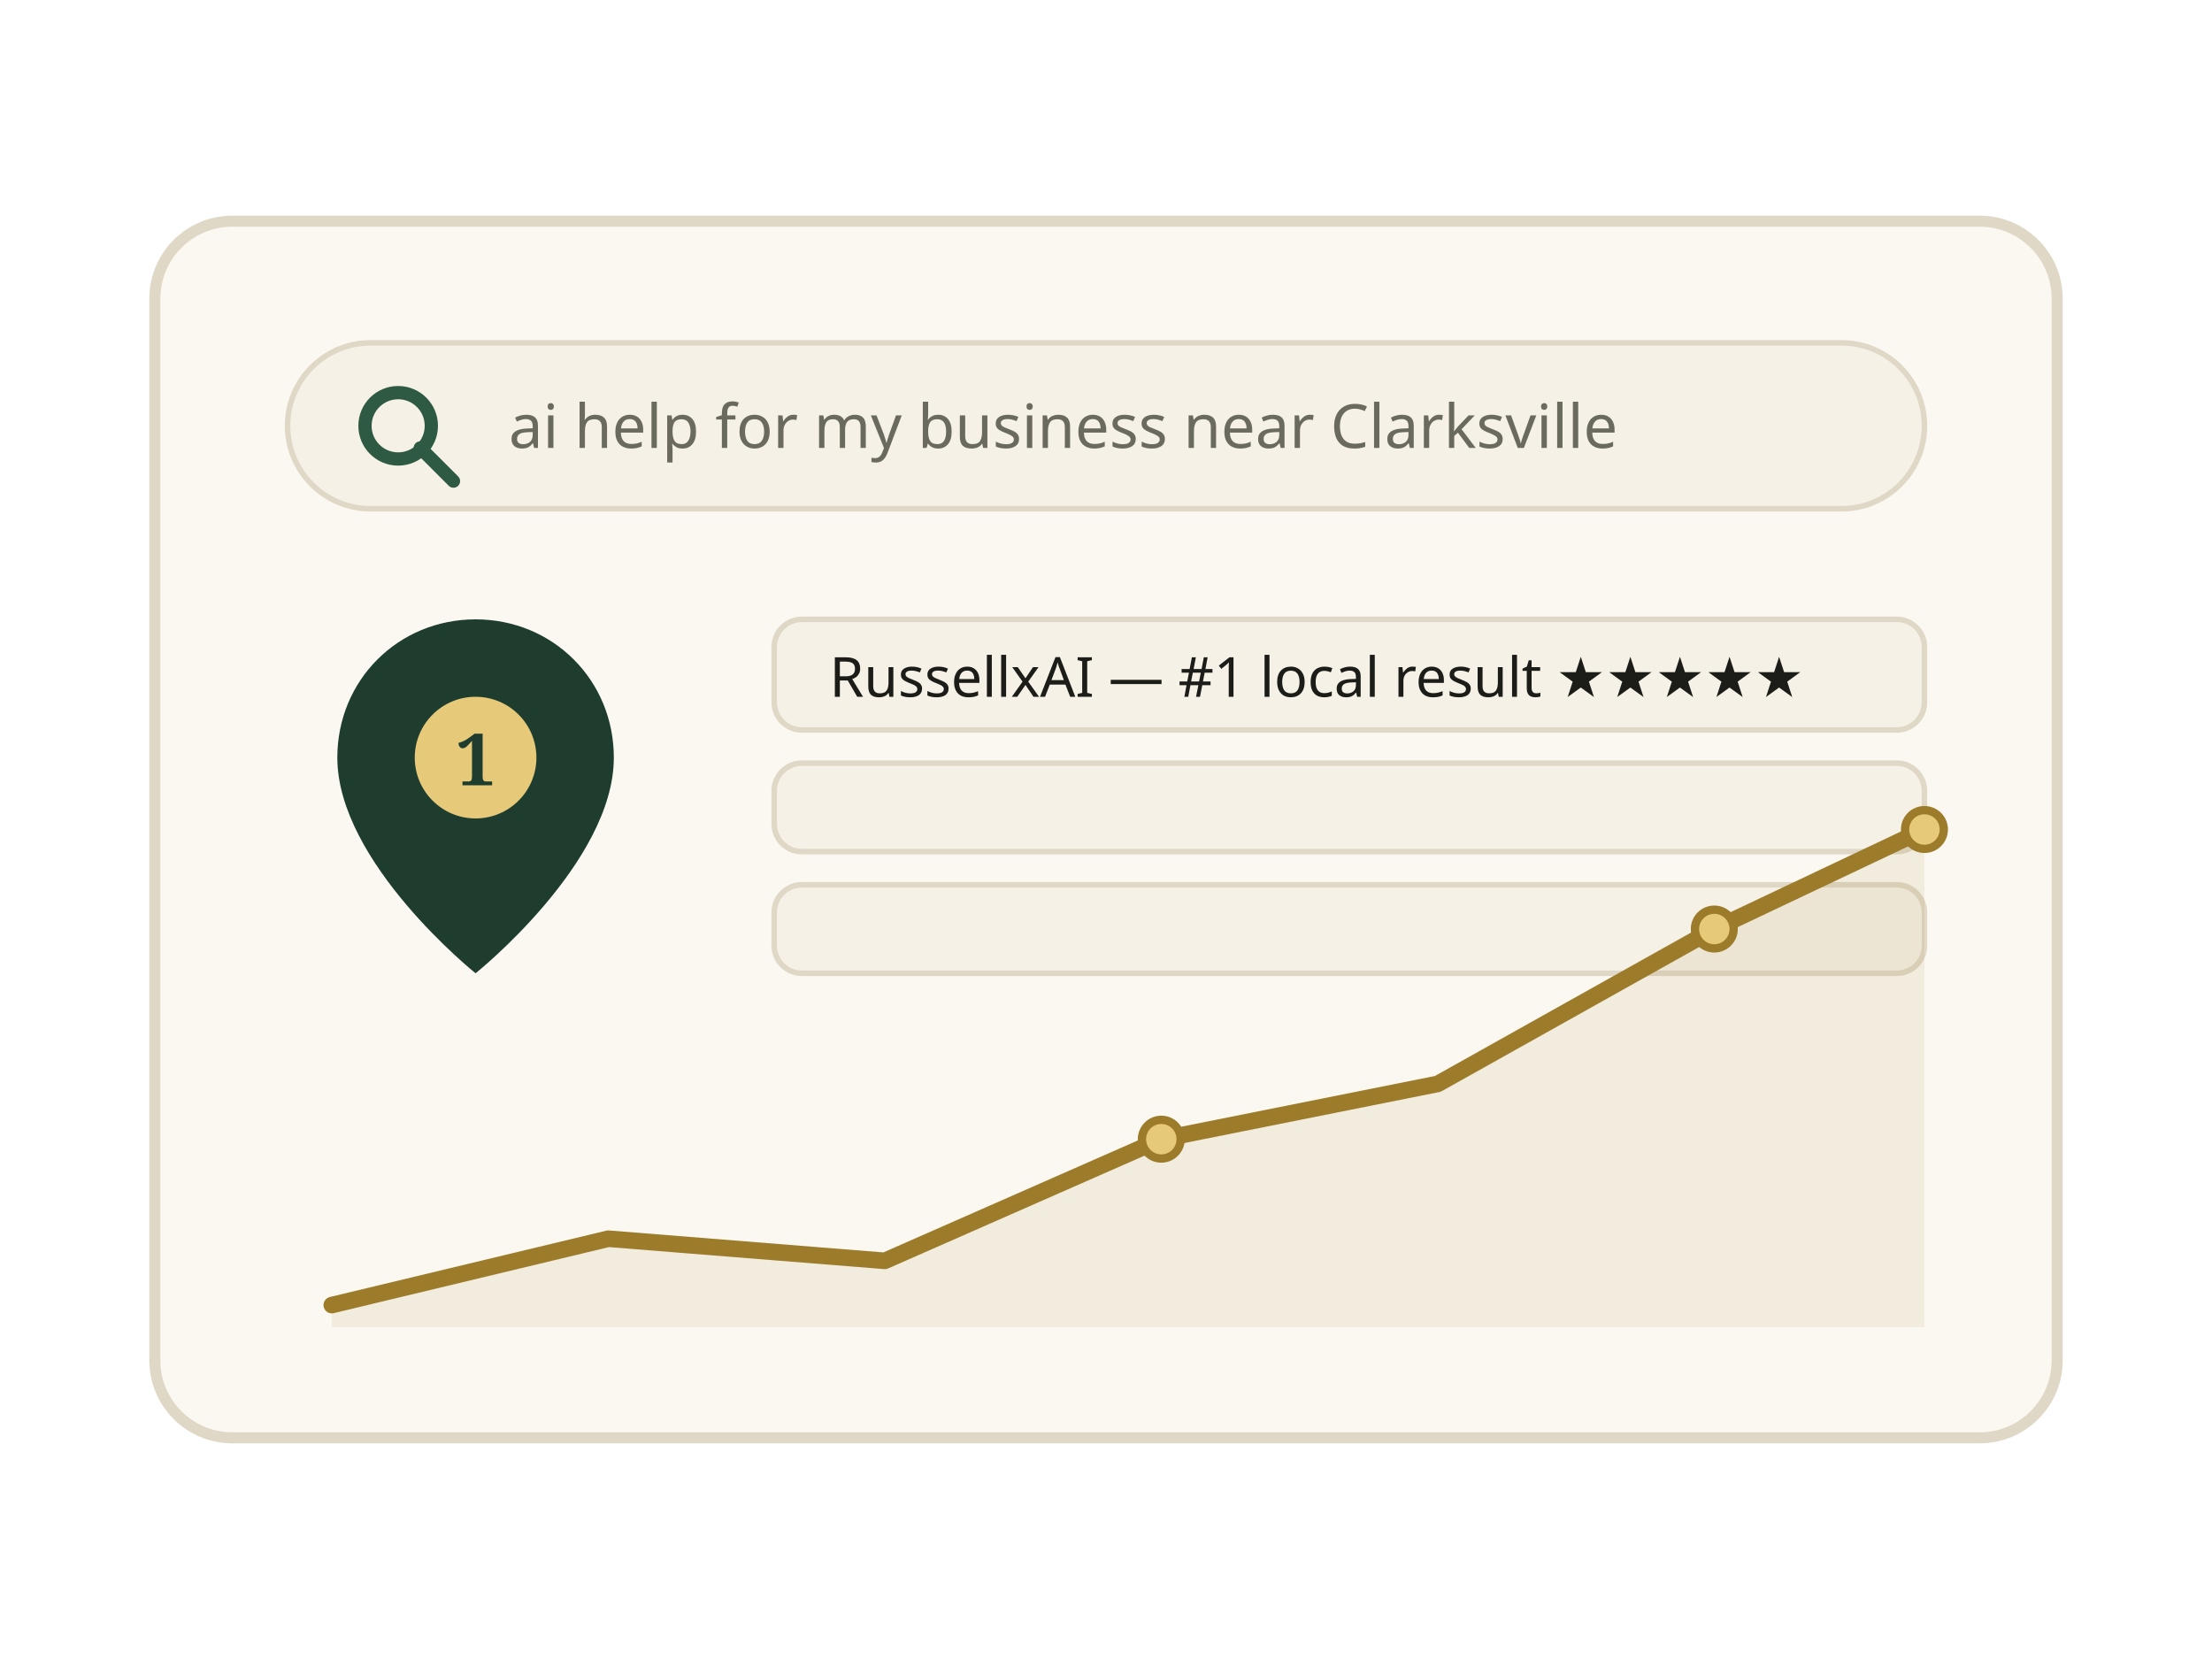
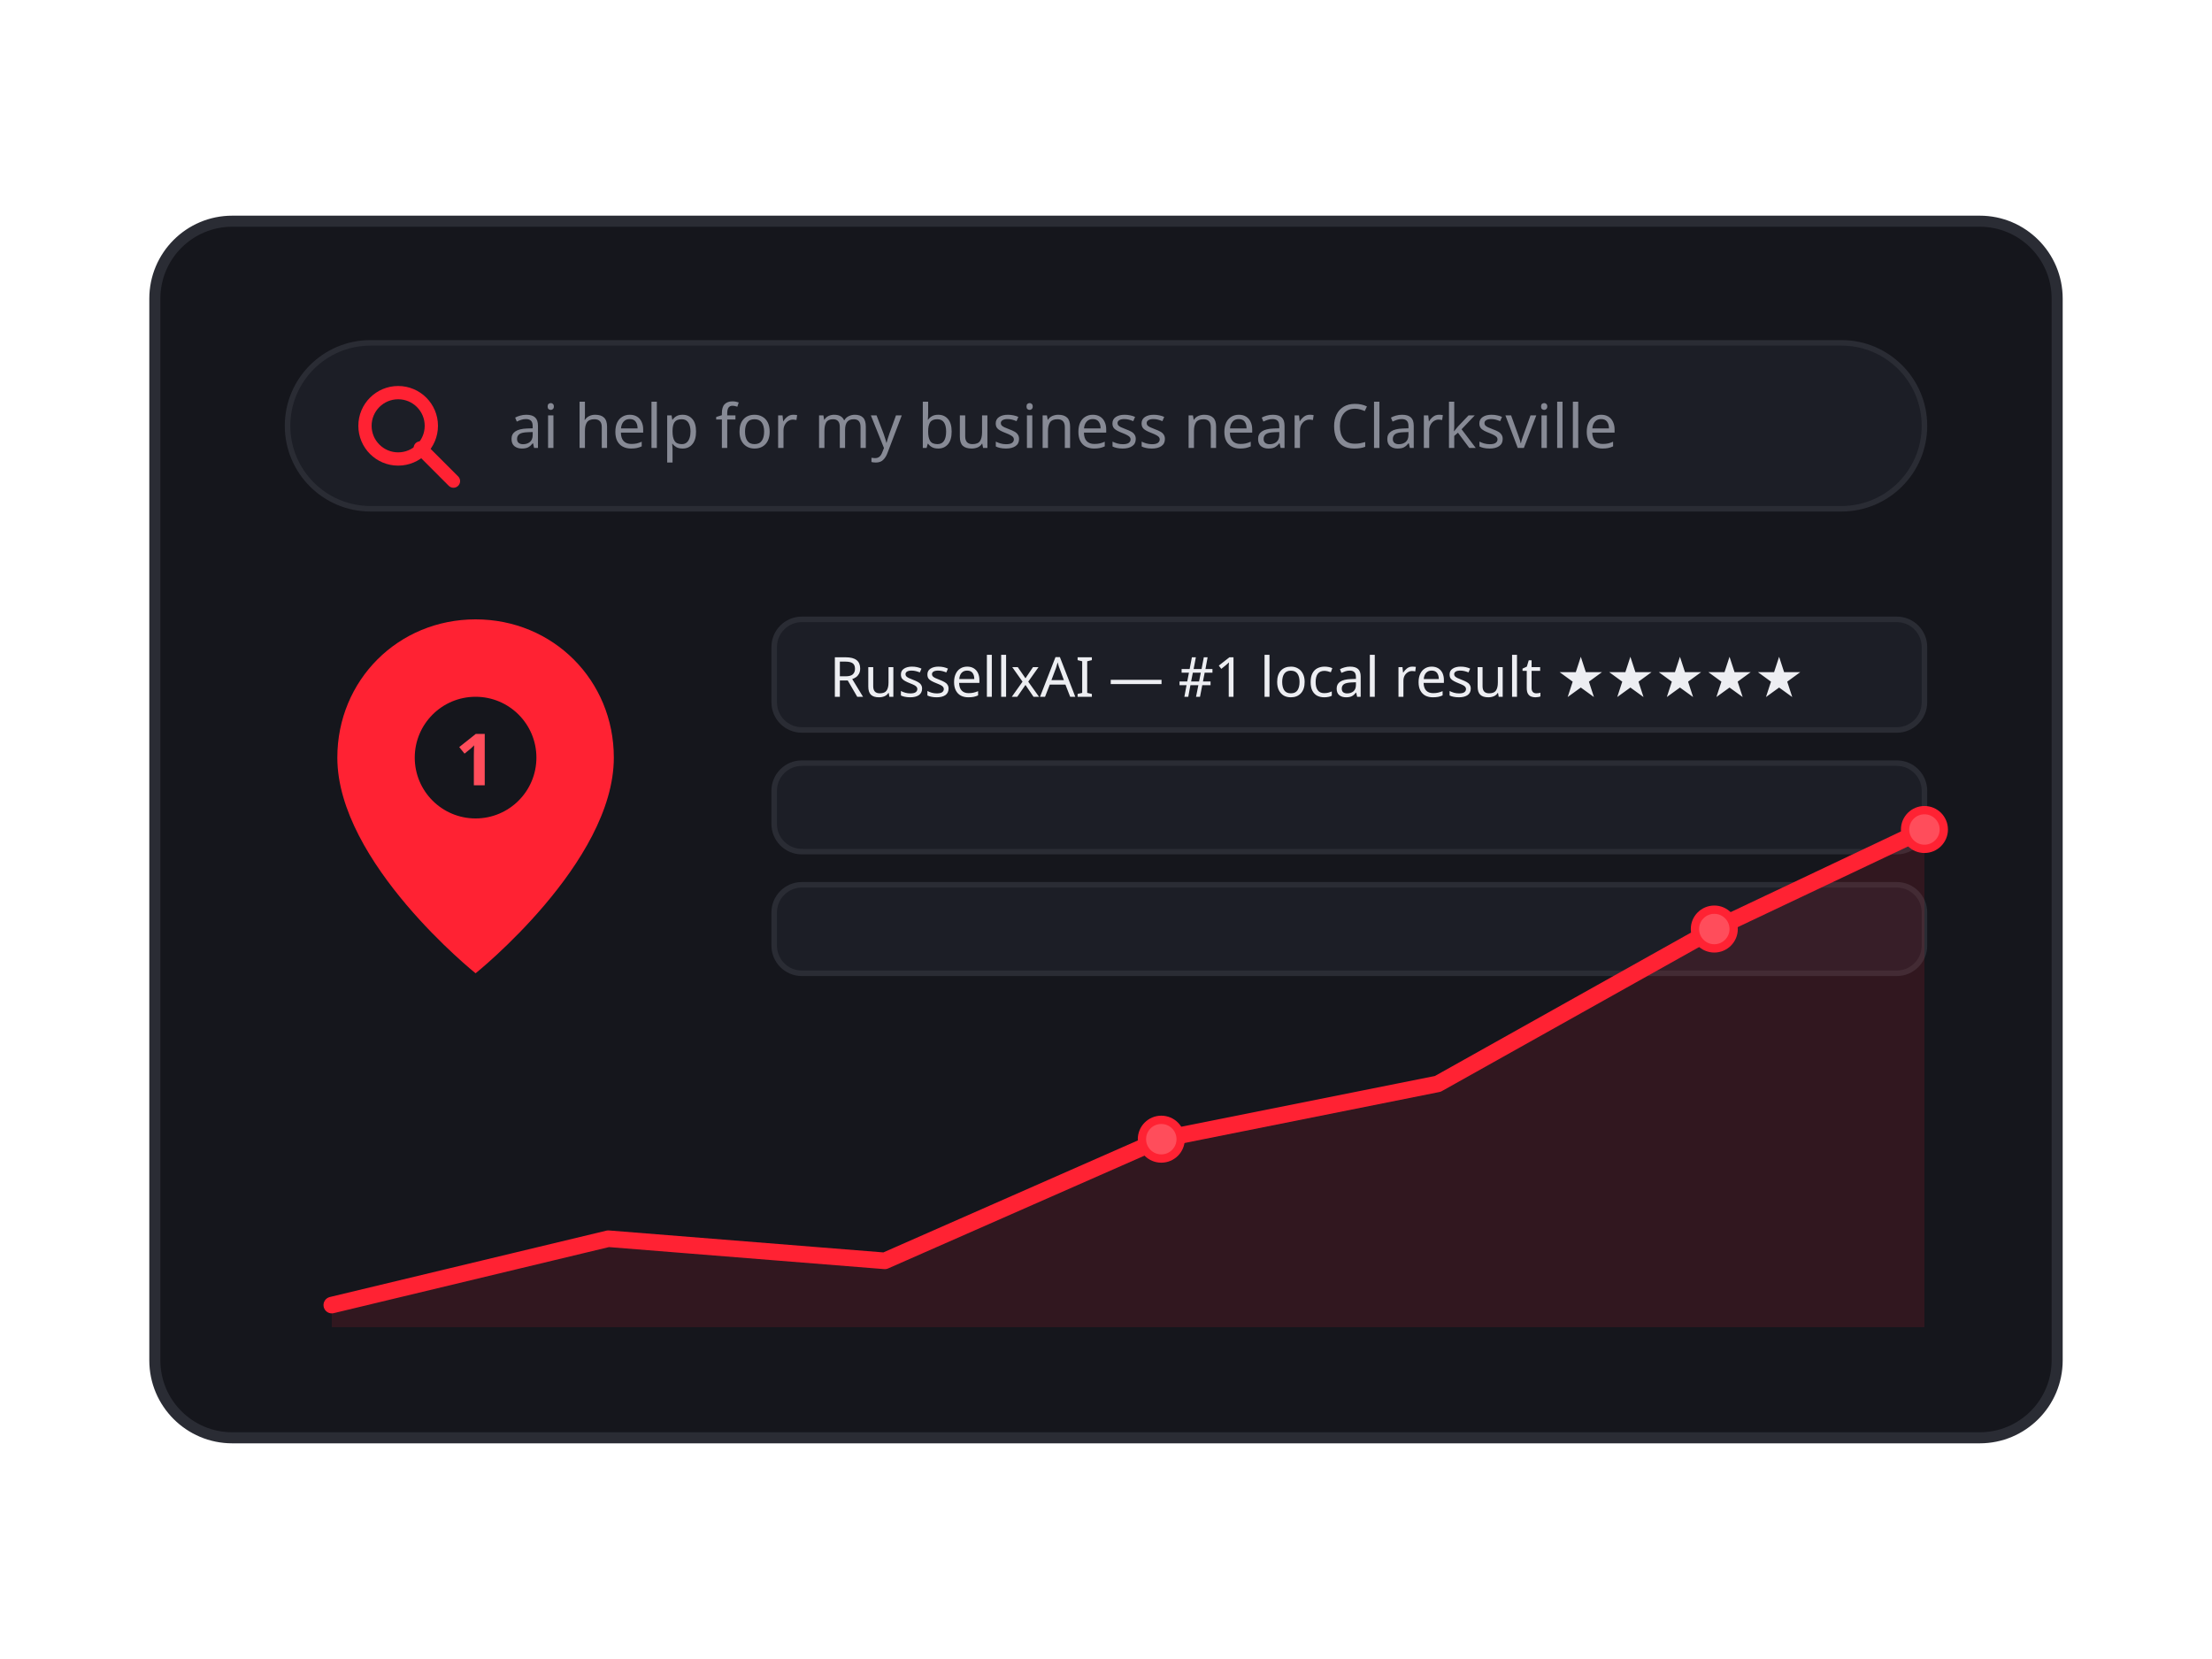
<svg xmlns="http://www.w3.org/2000/svg" viewBox="0 0 400 300" role="img" aria-label="Found on Google with local SEO and a rising chart">
-   <rect x="28" y="40" width="344" height="220" rx="14" fill="#FBF8F1" stroke="#e0d8c6" stroke-width="2" />
-   <rect x="52" y="62" width="296" height="30" rx="15" fill="#F6F1E6" stroke="#e0d8c6" />
-   <circle cx="72" cy="77" r="6" fill="none" stroke="#2E5A43" stroke-width="2.4" />
-   <line x1="76" y1="81" x2="82" y2="87" stroke="#2E5A43" stroke-width="2.4" stroke-linecap="round" />
-   <text x="92" y="81" font-family="Segoe UI, sans-serif" font-size="11" fill="#6b6a5e">ai help for my business near Clarksville</text>
+   <rect x="28" y="40" width="344" height="220" rx="14" fill="#15161c" stroke="#2a2c34" stroke-width="2" />
+   <rect x="52" y="62" width="296" height="30" rx="15" fill="#1c1e26" stroke="#2a2c34" />
+   <circle cx="72" cy="77" r="6" fill="none" stroke="#ff2233" stroke-width="2.4" />
+   <line x1="76" y1="81" x2="82" y2="87" stroke="#ff2233" stroke-width="2.4" stroke-linecap="round" />
+   <text x="92" y="81" font-family="Segoe UI, sans-serif" font-size="11" fill="#878a95">ai help for my business near Clarksville</text>
  <g transform="translate(60,112)">
-     <path d="M26 0 C12 0 1 11 1 25 C1 44 26 64 26 64 C26 64 51 44 51 25 C51 11 40 0 26 0 Z" fill="#1E3D2F" />
-     <circle cx="26" cy="25" r="11" fill="#e7c97a" />
-     <text x="26" y="30" text-anchor="middle" font-family="Georgia, serif" font-size="13" font-weight="700" fill="#1E3D2F">1</text>
+     <path d="M26 0 C12 0 1 11 1 25 C1 44 26 64 26 64 C26 64 51 44 51 25 C51 11 40 0 26 0 Z" fill="#ff2233" />
+     <circle cx="26" cy="25" r="11" fill="#15161c" />
+     <text x="26" y="30" text-anchor="middle" font-family="Segoe UI, sans-serif" font-size="13" font-weight="800" fill="#ff4d5b">1</text>
  </g>
-   <g font-family="Segoe UI, sans-serif" font-size="10" fill="#6b6a5e">
-     <rect x="140" y="112" width="208" height="20" rx="5" fill="#F6F1E6" stroke="#e0d8c6" />
-     <text x="150" y="126" fill="#1c1c19">RussellxAI — #1 local result ★★★★★</text>
-     <rect x="140" y="138" width="208" height="16" rx="5" fill="#F6F1E6" stroke="#e0d8c6" />
-     <rect x="140" y="160" width="208" height="16" rx="5" fill="#F6F1E6" stroke="#e0d8c6" />
+   <g font-family="Segoe UI, sans-serif" font-size="10" fill="#878a95">
+     <rect x="140" y="112" width="208" height="20" rx="5" fill="#1c1e26" stroke="#2a2c34" />
+     <text x="150" y="126" fill="#edeef2">RussellxAI — #1 local result ★★★★★</text>
+     <rect x="140" y="138" width="208" height="16" rx="5" fill="#1c1e26" stroke="#2a2c34" />
+     <rect x="140" y="160" width="208" height="16" rx="5" fill="#1c1e26" stroke="#2a2c34" />
  </g>
-   <polyline points="60,236 110,224 160,228 210,206 260,196 310,168 348,150" fill="none" stroke="#9c7c2b" stroke-width="3" stroke-linecap="round" stroke-linejoin="round" />
-   <polygon points="348,150 348,240 60,240 60,236 110,224 160,228 210,206 260,196 310,168" fill="#9c7c2b" opacity="0.10" />
-   <g fill="#e7c97a" stroke="#9c7c2b" stroke-width="1.5">
+   <polyline points="60,236 110,224 160,228 210,206 260,196 310,168 348,150" fill="none" stroke="#ff2233" stroke-width="3" stroke-linecap="round" stroke-linejoin="round" />
+   <polygon points="348,150 348,240 60,240 60,236 110,224 160,228 210,206 260,196 310,168" fill="#ff2233" opacity="0.12" />
+   <g fill="#ff4d5b" stroke="#ff2233" stroke-width="1.5">
    <circle cx="210" cy="206" r="3.5" />
    <circle cx="310" cy="168" r="3.5" />
    <circle cx="348" cy="150" r="3.5" />
  </g>
</svg>
